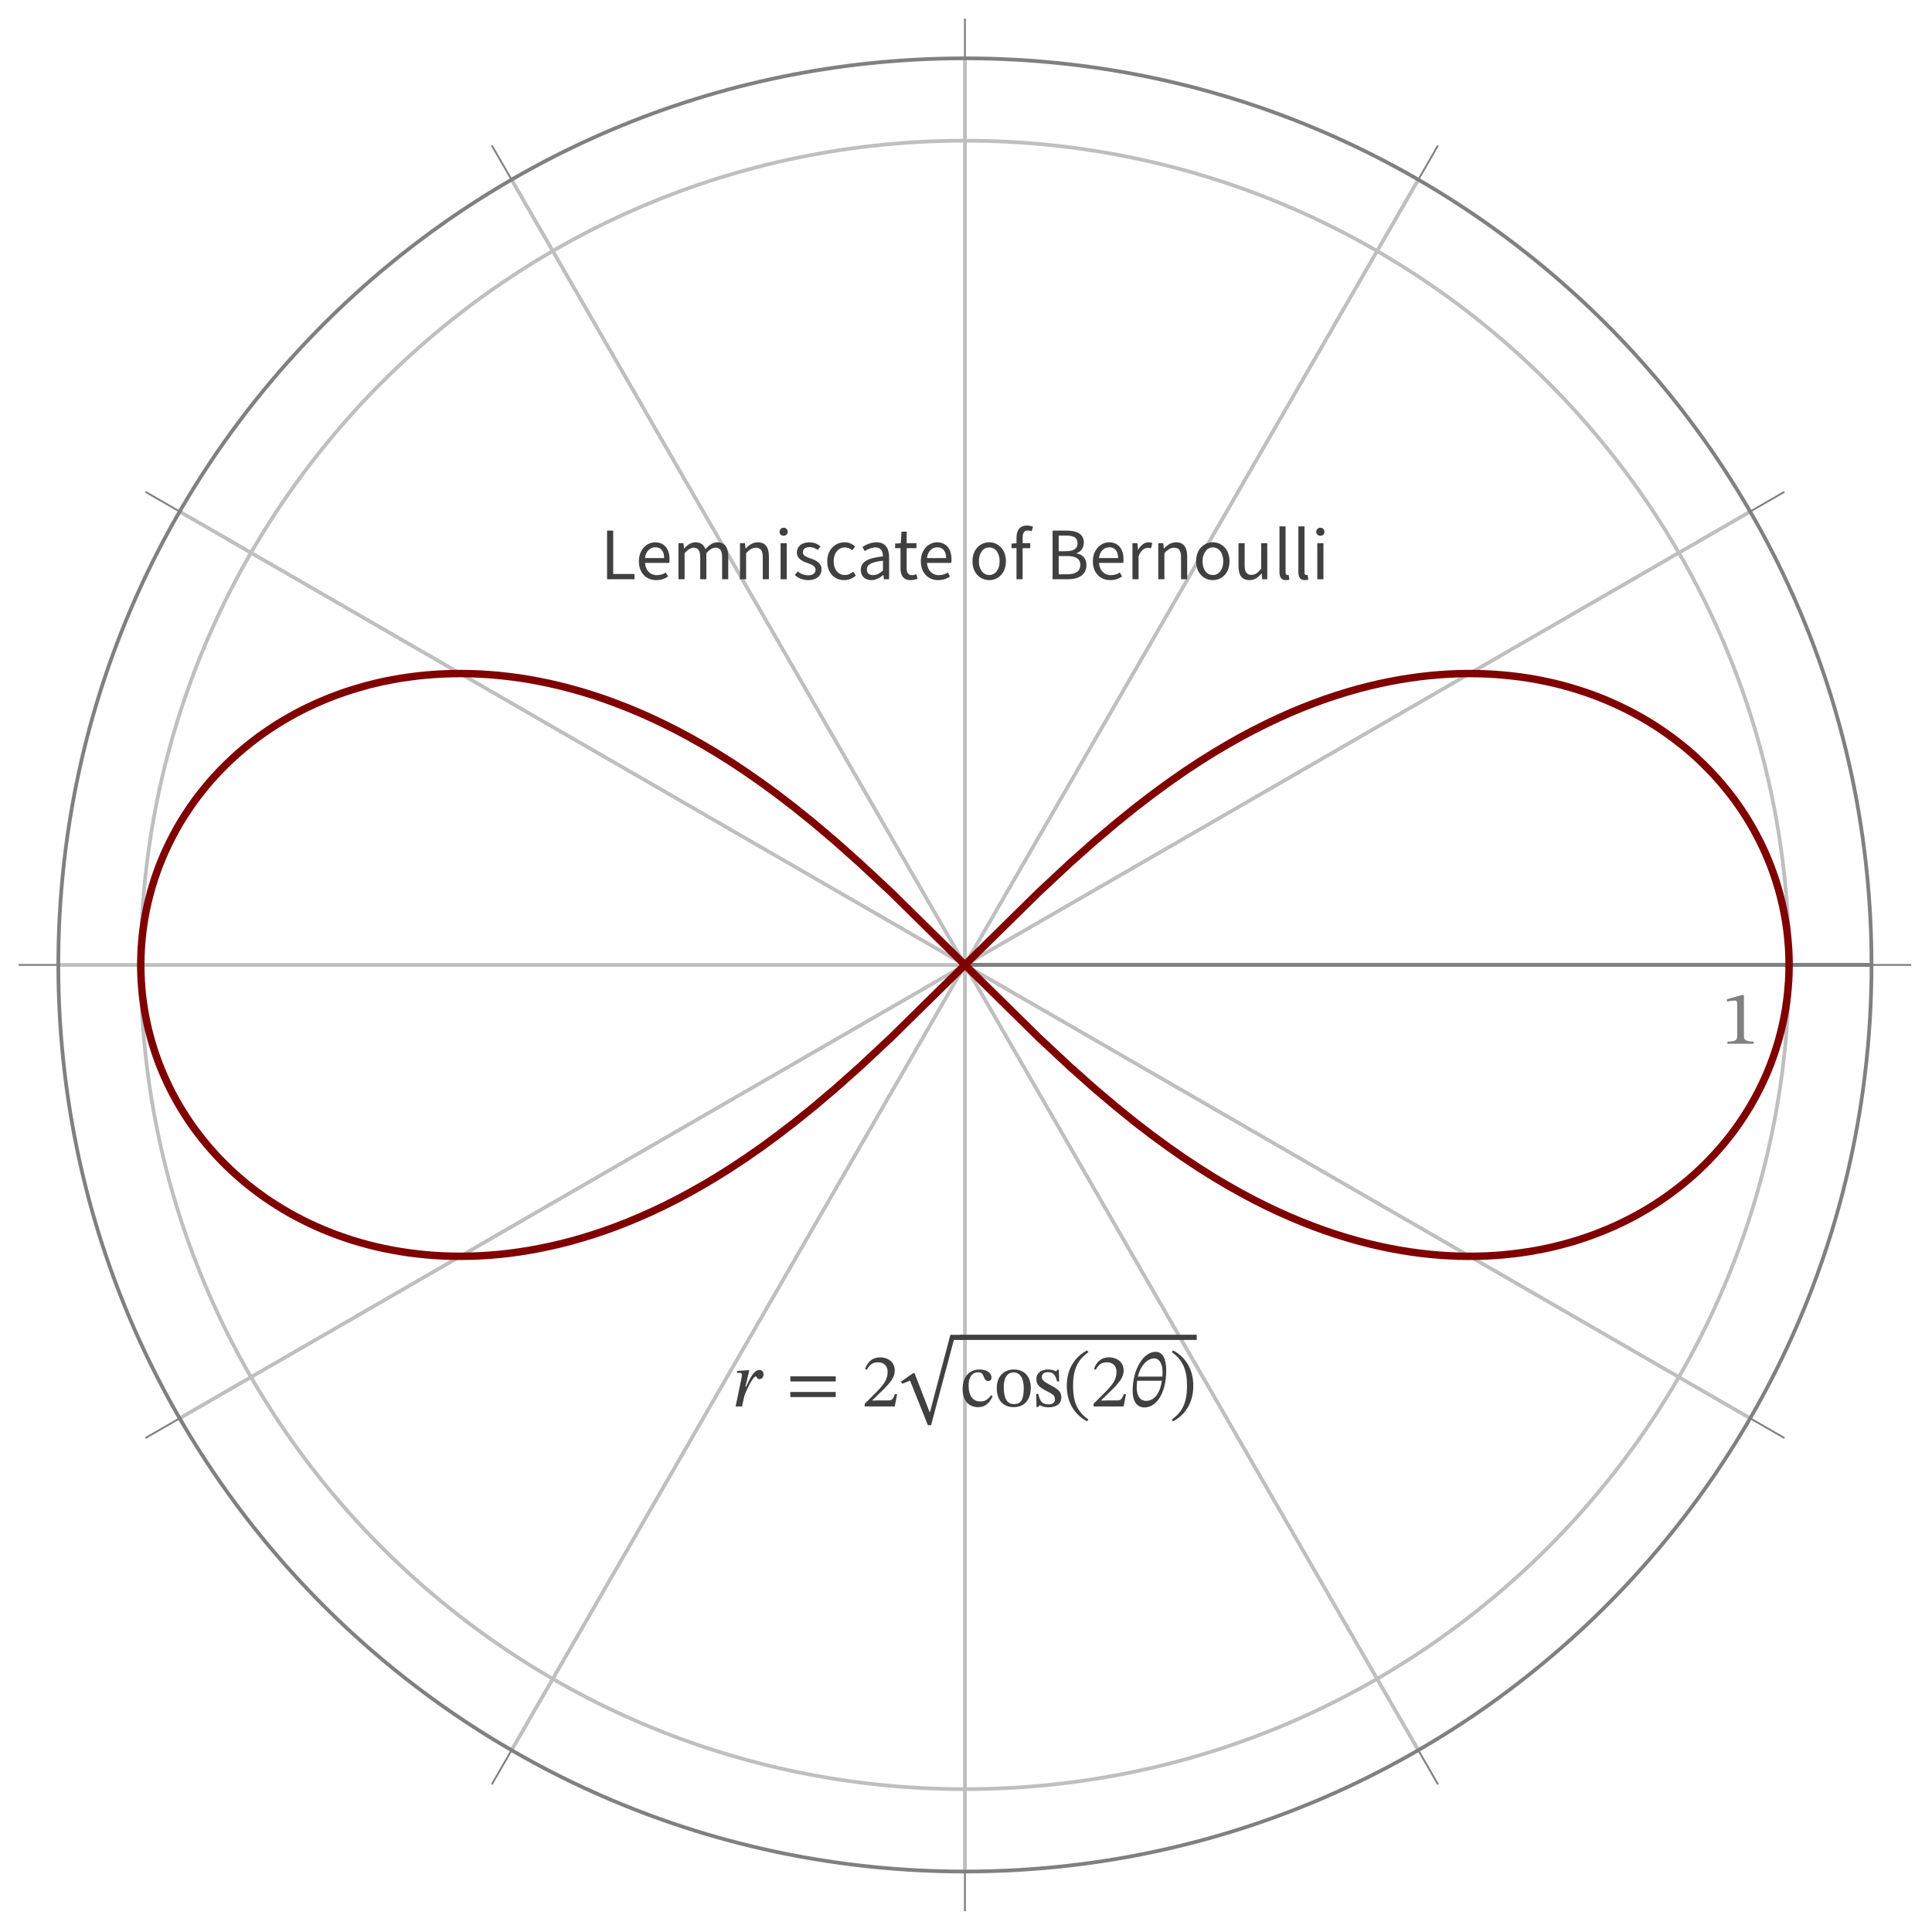
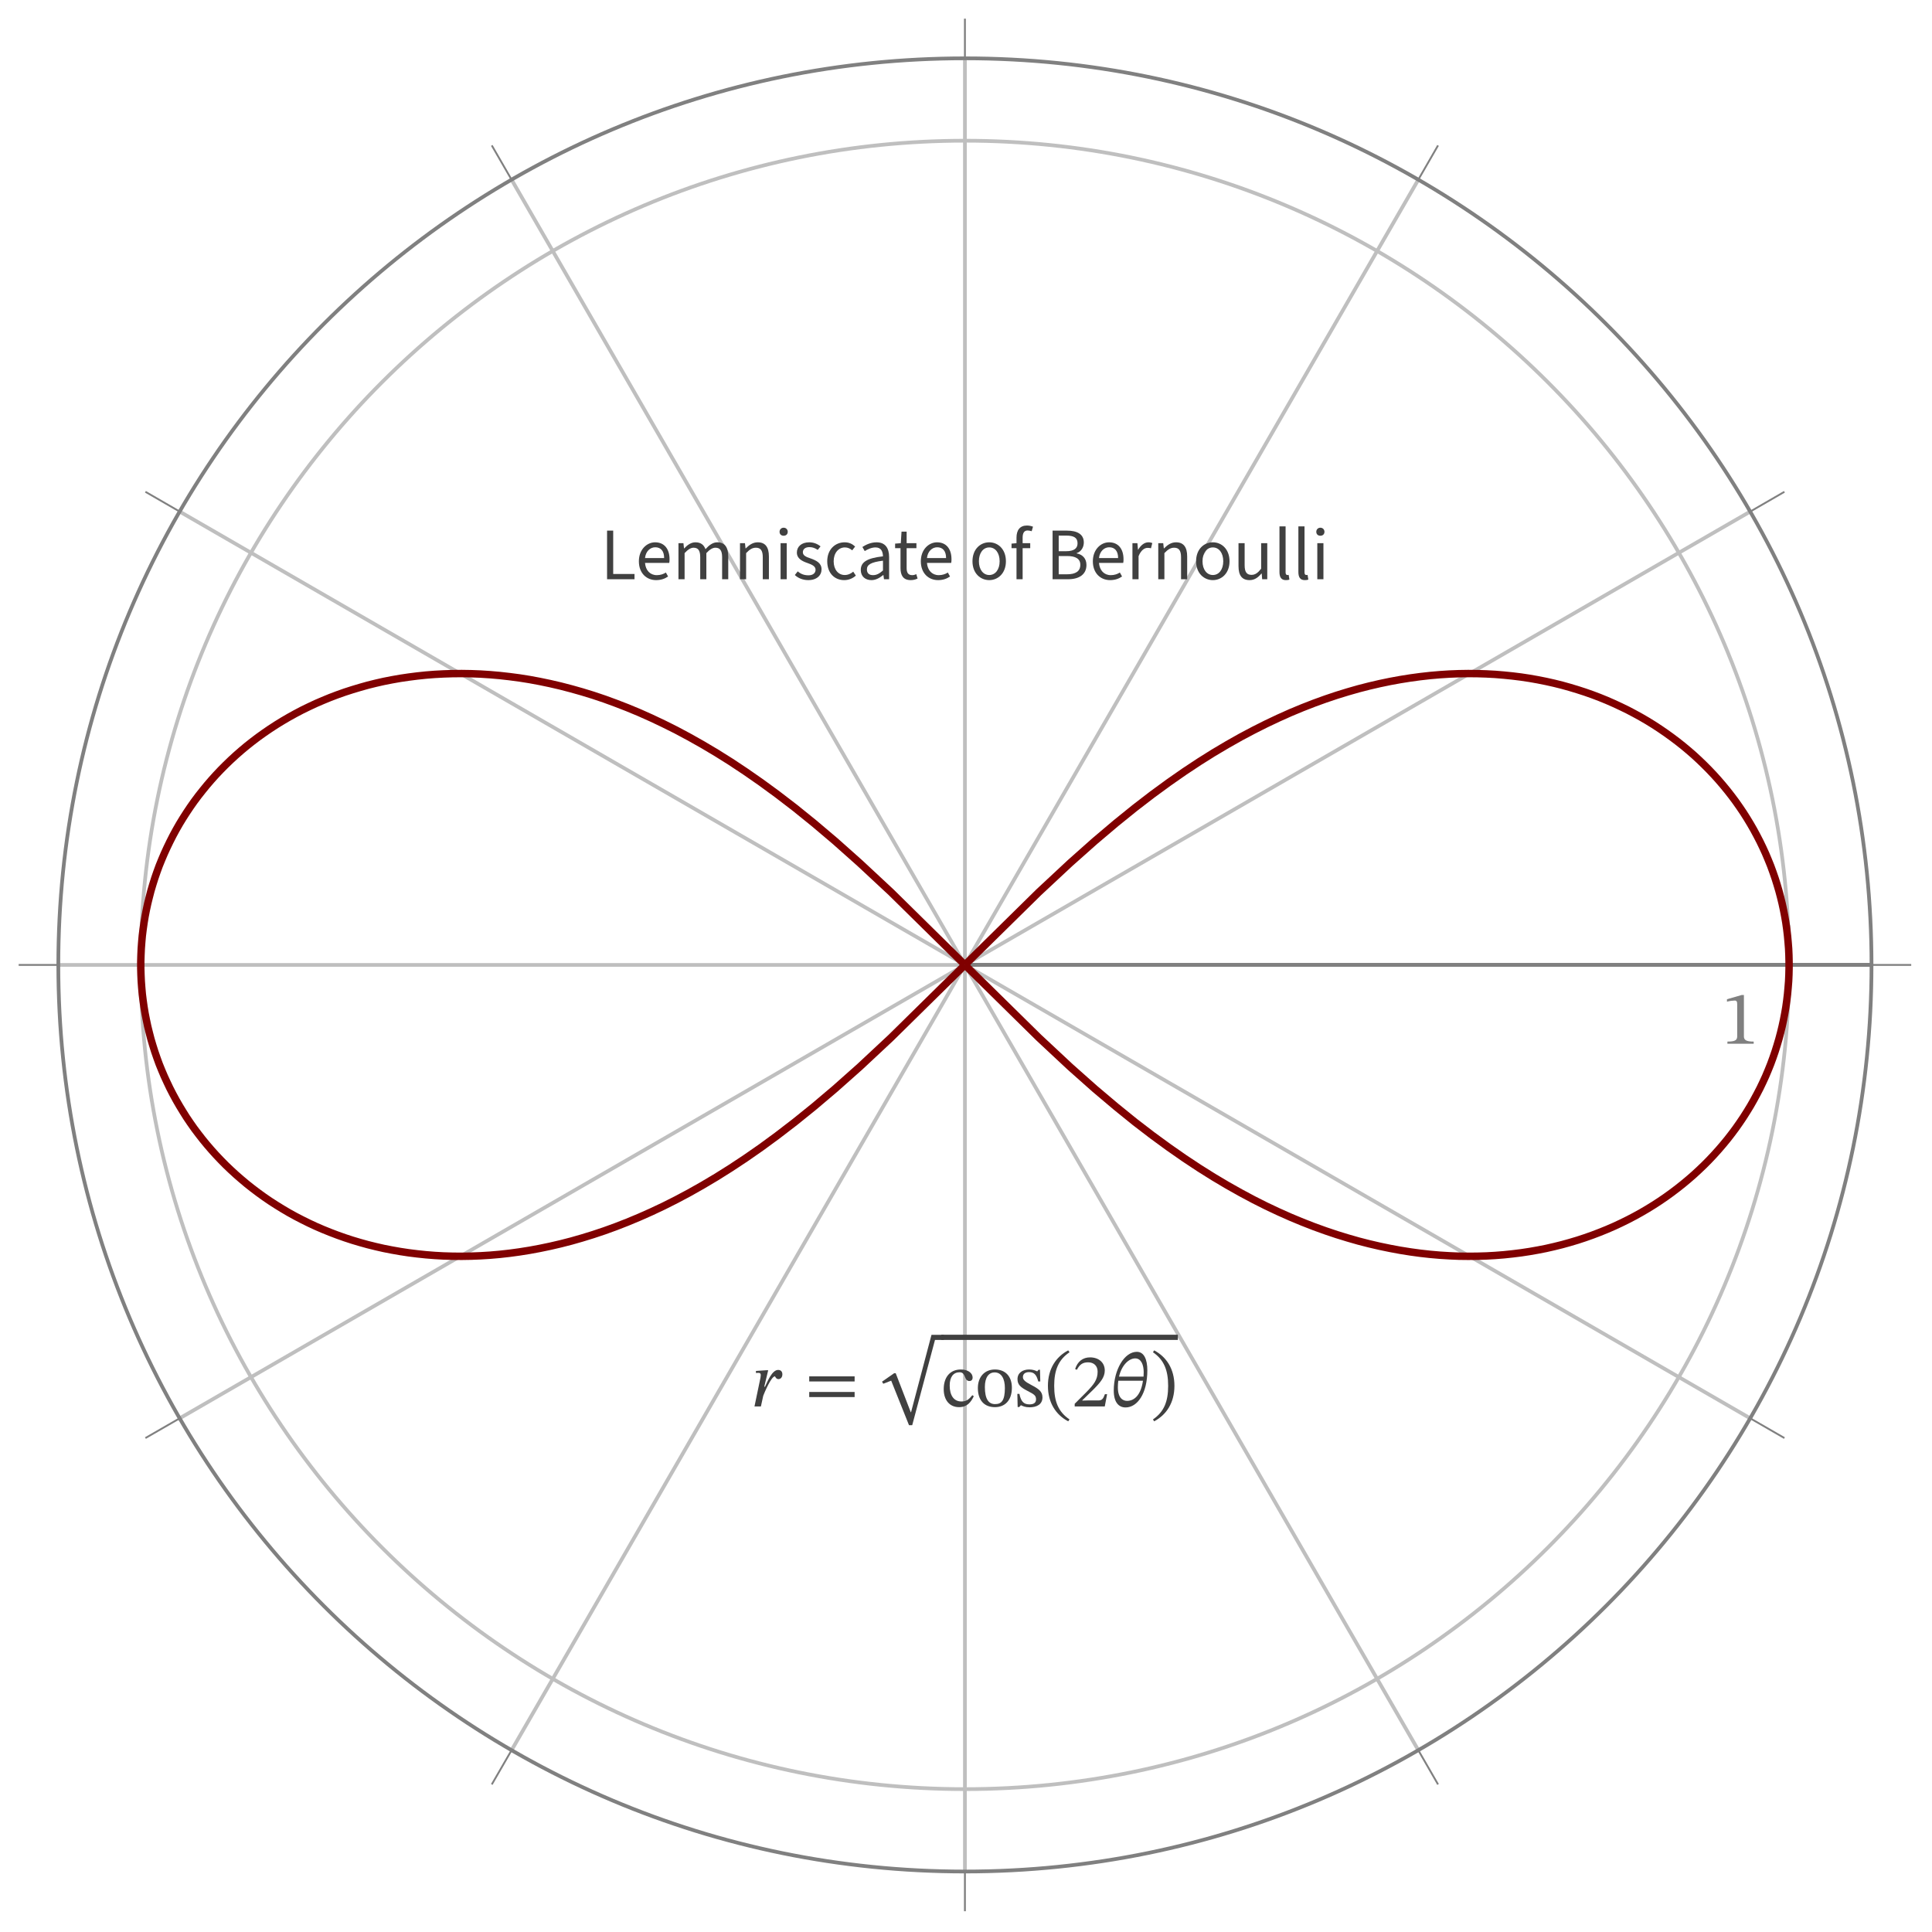
<svg xmlns="http://www.w3.org/2000/svg" xmlns:xlink="http://www.w3.org/1999/xlink" width="206.77" height="206.77" viewBox="0 0 206.77 206.77">
  <defs>
    <g>
      <g id="glyph-0-0">
        <path d="M 3.469 0 L 3.469 -0.234 C 2.719 -0.234 2.422 -0.375 2.422 -0.781 L 2.422 -5.219 L 2.188 -5.219 L 0.609 -4.766 L 0.609 -4.5 C 0.859 -4.578 1.266 -4.625 1.438 -4.625 C 1.641 -4.625 1.703 -4.516 1.703 -4.219 L 1.703 -0.781 C 1.703 -0.359 1.422 -0.234 0.656 -0.234 L 0.656 0 Z M 3.469 0 " />
      </g>
      <g id="glyph-0-1">
        <path d="M 1.312 -2.109 L 1.734 -3.875 L 1.547 -3.875 L 0.422 -3.797 L 0.422 -3.578 C 0.422 -3.578 0.578 -3.594 0.672 -3.594 C 0.891 -3.594 0.938 -3.5 0.938 -3.344 C 0.938 -3.203 0.891 -2.984 0.859 -2.844 L 0.266 0 L 0.953 0 L 1.203 -1.141 C 1.328 -1.469 2.062 -3.219 2.453 -3.219 C 2.484 -3.219 2.562 -2.922 2.828 -2.922 C 3.031 -2.922 3.25 -3.078 3.25 -3.438 C 3.25 -3.75 3.062 -3.906 2.797 -3.906 C 2.141 -3.906 1.656 -2.656 1.391 -2.109 Z M 1.312 -2.109 " />
      </g>
      <g id="glyph-0-2">
        <path d="M 5.359 -2.672 L 5.359 -3.219 L 0.5 -3.219 L 0.5 -2.672 Z M 5.359 -1 L 5.359 -1.547 L 0.5 -1.547 L 0.5 -1 Z M 5.359 -1 " />
      </g>
      <g id="glyph-0-3">
+         <path d="M 5.438 -7.516 L 3.25 0.766 L 3.219 0.766 L 1.609 -3.406 L 1.438 -3.406 L 0.141 -2.5 L 0.281 -2.281 L 1.125 -2.609 L 3.031 2.156 L 3.375 2.156 L 5.812 -6.969 L 6.766 -6.969 L 6.766 -7.516 Z M 5.438 -7.516 " />
+       </g>
+       <g id="glyph-0-4">
+         <path d="M 0.359 -2.203 C 0.359 -0.391 1.219 0.906 2.531 1.594 L 2.672 1.391 C 1.469 0.578 1.031 -0.531 1.031 -2.203 C 1.031 -3.859 1.469 -4.984 2.672 -5.797 L 2.531 -6 C 1.219 -5.312 0.359 -4.016 0.359 -2.203 Z M 0.359 -2.203 " />
+       </g>
+       <g id="glyph-0-5">
        <path d="M 3.781 -1.312 L 3.547 -1.312 C 3.359 -0.812 3.25 -0.641 2.828 -0.641 L 1.688 -0.641 L 1.125 -0.625 L 1.125 -0.656 L 2.188 -1.688 C 3.062 -2.547 3.531 -3.109 3.531 -3.844 C 3.531 -4.703 2.875 -5.25 1.953 -5.25 C 1.172 -5.25 0.609 -4.797 0.359 -4 L 0.547 -3.922 C 0.859 -4.531 1.219 -4.719 1.75 -4.719 C 2.375 -4.719 2.766 -4.328 2.766 -3.719 C 2.766 -2.859 2.359 -2.344 1.547 -1.516 L 0.312 -0.281 L 0.312 0 L 3.531 0 Z M 3.781 -1.312 " />
-       </g>
-       <g id="glyph-0-4">
-         <path d="M 5.438 -7.516 L 3.25 0.766 L 3.219 0.766 L 1.609 -3.406 L 1.438 -3.406 L 0.141 -2.5 L 0.281 -2.281 L 1.125 -2.609 L 3.031 2.156 L 3.375 2.156 L 5.812 -6.969 L 6.766 -6.969 L 6.766 -7.516 Z M 5.438 -7.516 " />
-       </g>
-       <g id="glyph-0-5">
-         <path d="M 0.359 -2.203 C 0.359 -0.391 1.219 0.906 2.531 1.594 L 2.672 1.391 C 1.469 0.578 1.031 -0.531 1.031 -2.203 C 1.031 -3.859 1.469 -4.984 2.672 -5.797 L 2.531 -6 C 1.219 -5.312 0.359 -4.016 0.359 -2.203 Z M 0.359 -2.203 " />
      </g>
      <g id="glyph-0-6">
        <path d="M 4.047 -3.859 C 4.047 -5.047 3.688 -5.844 2.922 -5.844 C 1.594 -5.844 0.453 -3.938 0.453 -1.703 C 0.453 -0.438 0.984 0.109 1.719 0.109 C 2.984 0.109 4.047 -1.391 4.047 -3.859 Z M 1.875 -0.594 C 1.438 -0.594 0.891 -0.891 0.891 -2.047 C 0.891 -2.25 0.906 -2.547 0.938 -2.75 L 3.578 -2.75 C 3.359 -1.219 2.656 -0.594 1.875 -0.594 Z M 2.75 -5.141 C 3.391 -5.141 3.656 -4.438 3.656 -3.672 C 3.656 -3.531 3.641 -3.344 3.641 -3.188 L 1.016 -3.188 C 1.297 -4.406 2.062 -5.141 2.75 -5.141 Z M 2.75 -5.141 " />
      </g>
      <g id="glyph-0-7">
        <path d="M 2.547 -2.203 C 2.547 -4.016 1.688 -5.312 0.375 -6 L 0.25 -5.797 C 1.438 -4.984 1.875 -3.859 1.875 -2.203 C 1.875 -0.531 1.438 0.578 0.25 1.391 L 0.375 1.594 C 1.688 0.906 2.547 -0.391 2.547 -2.203 Z M 2.547 -2.203 " />
      </g>
      <g id="glyph-1-0">
        <path d="M 0.719 0 L 3.656 0 L 3.656 -0.562 L 1.375 -0.562 L 1.375 -5.203 L 0.719 -5.203 Z M 0.719 0 " />
      </g>
      <g id="glyph-1-1">
        <path d="M 2.203 0.094 C 2.734 0.094 3.156 -0.062 3.484 -0.297 L 3.25 -0.719 C 2.984 -0.547 2.656 -0.438 2.281 -0.438 C 1.562 -0.438 1.078 -0.953 1.016 -1.75 L 3.609 -1.75 C 3.641 -1.875 3.641 -2 3.641 -2.141 C 3.641 -3.25 3.078 -3.953 2.094 -3.953 C 1.219 -3.953 0.359 -3.188 0.359 -1.922 C 0.359 -0.656 1.172 0.094 2.203 0.094 Z M 1.016 -2.266 C 1.094 -3 1.578 -3.422 2.109 -3.422 C 2.703 -3.422 3.062 -3.031 3.062 -2.266 Z M 1.016 -2.266 " />
      </g>
      <g id="glyph-1-2">
        <path d="M 0.656 0 L 1.312 0 L 1.312 -2.797 C 1.672 -3.188 1.984 -3.375 2.266 -3.375 C 2.766 -3.375 2.984 -3.078 2.984 -2.359 L 2.984 0 L 3.641 0 L 3.641 -2.797 C 4 -3.188 4.312 -3.375 4.609 -3.375 C 5.094 -3.375 5.328 -3.078 5.328 -2.359 L 5.328 0 L 5.984 0 L 5.984 -2.438 C 5.984 -3.422 5.609 -3.953 4.812 -3.953 C 4.344 -3.953 3.938 -3.656 3.547 -3.219 C 3.375 -3.672 3.062 -3.953 2.469 -3.953 C 2.016 -3.953 1.609 -3.672 1.266 -3.297 L 1.25 -3.297 L 1.188 -3.859 L 0.656 -3.859 Z M 0.656 0 " />
      </g>
      <g id="glyph-1-3">
        <path d="M 0.656 0 L 1.312 0 L 1.312 -2.797 C 1.688 -3.188 1.969 -3.375 2.359 -3.375 C 2.859 -3.375 3.094 -3.078 3.094 -2.359 L 3.094 0 L 3.75 0 L 3.75 -2.438 C 3.75 -3.422 3.375 -3.953 2.562 -3.953 C 2.031 -3.953 1.641 -3.672 1.266 -3.297 L 1.25 -3.297 L 1.188 -3.859 L 0.656 -3.859 Z M 0.656 0 " />
      </g>
      <g id="glyph-1-4">
        <path d="M 0.656 0 L 1.312 0 L 1.312 -3.859 L 0.656 -3.859 Z M 0.984 -4.656 C 1.234 -4.656 1.422 -4.812 1.422 -5.078 C 1.422 -5.328 1.234 -5.516 0.984 -5.516 C 0.734 -5.516 0.547 -5.328 0.547 -5.078 C 0.547 -4.812 0.734 -4.656 0.984 -4.656 Z M 0.984 -4.656 " />
      </g>
      <g id="glyph-1-5">
        <path d="M 1.656 0.094 C 2.578 0.094 3.078 -0.422 3.078 -1.062 C 3.078 -1.75 2.5 -2.016 1.891 -2.234 C 1.406 -2.391 1.078 -2.547 1.078 -2.891 C 1.078 -3.172 1.281 -3.438 1.781 -3.438 C 2.125 -3.438 2.391 -3.328 2.672 -3.141 L 2.969 -3.516 C 2.672 -3.766 2.25 -3.953 1.766 -3.953 C 0.922 -3.953 0.438 -3.484 0.438 -2.859 C 0.438 -2.219 0.984 -1.938 1.578 -1.734 C 2.016 -1.578 2.438 -1.406 2.438 -1.016 C 2.438 -0.688 2.188 -0.422 1.688 -0.422 C 1.203 -0.422 0.859 -0.562 0.531 -0.844 L 0.219 -0.453 C 0.578 -0.109 1.094 0.094 1.656 0.094 Z M 1.656 0.094 " />
      </g>
      <g id="glyph-1-6">
        <path d="M 2.172 0.094 C 2.641 0.094 3.078 -0.078 3.422 -0.391 L 3.141 -0.812 C 2.906 -0.609 2.594 -0.453 2.234 -0.453 C 1.531 -0.453 1.047 -1.047 1.047 -1.922 C 1.047 -2.812 1.562 -3.406 2.25 -3.406 C 2.562 -3.406 2.812 -3.281 3.031 -3.094 L 3.344 -3.5 C 3.078 -3.75 2.734 -3.953 2.219 -3.953 C 1.234 -3.953 0.359 -3.219 0.359 -1.922 C 0.359 -0.641 1.156 0.094 2.172 0.094 Z M 2.172 0.094 " />
      </g>
      <g id="glyph-1-7">
        <path d="M 1.547 0.094 C 2.031 0.094 2.438 -0.156 2.812 -0.453 L 2.828 -0.453 L 2.891 0 L 3.438 0 L 3.438 -2.375 C 3.438 -3.328 3.031 -3.953 2.094 -3.953 C 1.469 -3.953 0.938 -3.688 0.578 -3.453 L 0.828 -3.016 C 1.141 -3.203 1.547 -3.406 1.984 -3.406 C 2.609 -3.406 2.766 -2.938 2.781 -2.453 C 1.125 -2.266 0.406 -1.859 0.406 -1 C 0.406 -0.297 0.891 0.094 1.547 0.094 Z M 1.719 -0.438 C 1.344 -0.438 1.062 -0.609 1.062 -1.047 C 1.062 -1.547 1.469 -1.828 2.781 -1.984 L 2.781 -0.938 C 2.406 -0.609 2.094 -0.438 1.719 -0.438 Z M 1.719 -0.438 " />
      </g>
      <g id="glyph-1-8">
        <path d="M 1.859 0.094 C 2.125 0.094 2.391 0.031 2.594 -0.078 L 2.453 -0.547 C 2.297 -0.469 2.156 -0.438 2.016 -0.438 C 1.578 -0.438 1.422 -0.719 1.422 -1.188 L 1.422 -3.328 L 2.469 -3.328 L 2.469 -3.859 L 1.422 -3.859 L 1.422 -5.094 L 0.875 -5.094 L 0.797 -3.859 L 0.188 -3.812 L 0.188 -3.328 L 0.766 -3.328 L 0.766 -1.203 C 0.766 -0.422 1.047 0.094 1.859 0.094 Z M 1.859 0.094 " />
      </g>
      <g id="glyph-1-9">
        <path d="M 2.156 0.094 C 3.094 0.094 3.938 -0.641 3.938 -1.922 C 3.938 -3.219 3.094 -3.953 2.156 -3.953 C 1.203 -3.953 0.359 -3.219 0.359 -1.922 C 0.359 -0.641 1.203 0.094 2.156 0.094 Z M 2.156 -0.453 C 1.5 -0.453 1.047 -1.047 1.047 -1.922 C 1.047 -2.812 1.5 -3.406 2.156 -3.406 C 2.812 -3.406 3.266 -2.812 3.266 -1.922 C 3.266 -1.047 2.812 -0.453 2.156 -0.453 Z M 2.156 -0.453 " />
      </g>
      <g id="glyph-1-10">
        <path d="M 0.766 0 L 1.422 0 L 1.422 -3.328 L 2.234 -3.328 L 2.234 -3.859 L 1.422 -3.859 L 1.422 -4.453 C 1.422 -4.953 1.594 -5.219 1.953 -5.219 C 2.094 -5.219 2.234 -5.188 2.391 -5.141 L 2.531 -5.625 C 2.375 -5.688 2.125 -5.75 1.891 -5.75 C 1.125 -5.75 0.766 -5.25 0.766 -4.453 L 0.766 -3.859 L 0.234 -3.812 L 0.234 -3.328 L 0.766 -3.328 Z M 0.766 0 " />
      </g>
      <g id="glyph-1-11">
        <path d="M 0.719 0 L 2.375 0 C 3.547 0 4.344 -0.5 4.344 -1.531 C 4.344 -2.234 3.906 -2.656 3.297 -2.766 L 3.297 -2.797 C 3.781 -2.953 4.062 -3.422 4.062 -3.938 C 4.062 -4.844 3.312 -5.203 2.266 -5.203 L 0.719 -5.203 Z M 1.375 -3 L 1.375 -4.672 L 2.172 -4.672 C 2.984 -4.672 3.391 -4.453 3.391 -3.844 C 3.391 -3.312 3.031 -3 2.156 -3 Z M 1.375 -0.531 L 1.375 -2.484 L 2.281 -2.484 C 3.188 -2.484 3.688 -2.188 3.688 -1.547 C 3.688 -0.844 3.172 -0.531 2.281 -0.531 Z M 1.375 -0.531 " />
      </g>
      <g id="glyph-1-12">
        <path d="M 0.656 0 L 1.312 0 L 1.312 -2.469 C 1.578 -3.125 1.953 -3.359 2.281 -3.359 C 2.438 -3.359 2.531 -3.344 2.641 -3.312 L 2.781 -3.875 C 2.656 -3.922 2.547 -3.953 2.359 -3.953 C 1.938 -3.953 1.547 -3.641 1.266 -3.156 L 1.25 -3.156 L 1.188 -3.859 L 0.656 -3.859 Z M 0.656 0 " />
      </g>
      <g id="glyph-1-13">
        <path d="M 1.781 0.094 C 2.312 0.094 2.688 -0.188 3.047 -0.609 L 3.078 -0.609 L 3.125 0 L 3.672 0 L 3.672 -3.859 L 3.016 -3.859 L 3.016 -1.125 C 2.656 -0.672 2.375 -0.469 1.984 -0.469 C 1.469 -0.469 1.25 -0.781 1.25 -1.5 L 1.25 -3.859 L 0.594 -3.859 L 0.594 -1.406 C 0.594 -0.422 0.953 0.094 1.781 0.094 Z M 1.781 0.094 " />
      </g>
      <g id="glyph-1-14">
        <path d="M 1.344 0.094 C 1.516 0.094 1.625 0.078 1.719 0.031 L 1.641 -0.469 C 1.578 -0.453 1.547 -0.453 1.5 -0.453 C 1.391 -0.453 1.312 -0.531 1.312 -0.734 L 1.312 -5.656 L 0.656 -5.656 L 0.656 -0.781 C 0.656 -0.219 0.844 0.094 1.344 0.094 Z M 1.344 0.094 " />
      </g>
      <g id="glyph-2-0">
        <path d="M 3.328 -1.203 C 2.953 -0.734 2.688 -0.531 2.156 -0.531 C 1.312 -0.531 0.906 -1.234 0.906 -2.234 C 0.906 -3.172 1.312 -3.656 1.969 -3.656 C 2.672 -3.656 2.406 -2.719 3.016 -2.719 C 3.234 -2.719 3.359 -2.859 3.359 -3.094 C 3.359 -3.562 2.875 -3.953 2.109 -3.953 C 0.938 -3.953 0.266 -3.125 0.266 -1.844 C 0.266 -0.703 0.875 0.078 1.906 0.078 C 2.766 0.078 3.172 -0.438 3.484 -1.094 Z M 3.328 -1.203 " />
      </g>
      <g id="glyph-2-1">
        <path d="M 2.109 0.078 C 3.172 0.078 3.922 -0.641 3.922 -2 C 3.922 -3.219 3.219 -3.953 2.109 -3.953 C 1 -3.953 0.281 -3.156 0.281 -1.969 C 0.281 -0.656 0.969 0.078 2.109 0.078 Z M 2.141 -0.25 C 1.438 -0.234 1.031 -0.781 1.031 -2.078 C 1.031 -3.125 1.453 -3.641 2.078 -3.641 C 2.797 -3.641 3.172 -2.969 3.172 -1.969 C 3.172 -0.641 2.812 -0.25 2.141 -0.25 Z M 2.141 -0.25 " />
      </g>
      <g id="glyph-2-2">
        <path d="M 0.344 0.062 L 0.516 0.062 L 0.688 -0.125 L 0.703 -0.125 C 0.906 -0.031 1.156 0.094 1.625 0.094 C 2.359 0.094 3 -0.203 3 -0.969 C 3 -1.578 2.609 -1.875 1.859 -2.266 C 1.172 -2.625 0.906 -2.828 0.906 -3.141 C 0.906 -3.5 1.188 -3.672 1.562 -3.672 C 2.062 -3.672 2.359 -3.438 2.547 -2.672 L 2.766 -2.672 L 2.734 -3.922 L 2.578 -3.922 L 2.438 -3.75 C 2.234 -3.844 1.984 -3.953 1.578 -3.953 C 0.875 -3.953 0.328 -3.594 0.328 -2.922 C 0.328 -2.328 0.656 -2.047 1.406 -1.656 C 2.156 -1.281 2.312 -1.141 2.312 -0.75 C 2.312 -0.359 2.016 -0.219 1.609 -0.219 C 1.016 -0.219 0.703 -0.5 0.531 -1.344 L 0.312 -1.344 Z M 0.344 0.062 " />
      </g>
    </g>
    <clipPath id="clip-0">
      <path clip-rule="nonzero" d="M 0 0 L 206.539 0 L 206.539 206.539 L 0 206.539 Z M 0 0 " />
    </clipPath>
    <clipPath id="clip-1">
      <path clip-rule="nonzero" d="M 92 60 L 201 60 L 201 146 L 92 146 Z M 92 60 " />
    </clipPath>
    <clipPath id="clip-2">
      <path clip-rule="nonzero" d="M 200.297 103.27 C 200.297 49.684 156.859 6.242 103.27 6.242 C 49.684 6.242 6.242 49.684 6.242 103.27 C 6.242 156.859 49.684 200.297 103.27 200.297 C 156.859 200.297 200.297 156.859 200.297 103.27 " />
    </clipPath>
    <clipPath id="clip-3">
      <path clip-rule="nonzero" d="M 6 60 L 115 60 L 115 146 L 6 146 Z M 6 60 " />
    </clipPath>
    <clipPath id="clip-4">
      <path clip-rule="nonzero" d="M 200.297 103.27 C 200.297 49.684 156.859 6.242 103.27 6.242 C 49.684 6.242 6.242 49.684 6.242 103.27 C 6.242 156.859 49.684 200.297 103.27 200.297 C 156.859 200.297 200.297 156.859 200.297 103.27 " />
    </clipPath>
    <clipPath id="clip-5">
      <path clip-rule="nonzero" d="M 64 56 L 68 56 L 68 62 L 64 62 Z M 64 56 " />
    </clipPath>
    <clipPath id="clip-6">
      <path clip-rule="nonzero" d="M 200.297 103.27 C 200.297 49.684 156.859 6.242 103.27 6.242 C 49.684 6.242 6.242 49.684 6.242 103.27 C 6.242 156.859 49.684 200.297 103.27 200.297 C 156.859 200.297 200.297 156.859 200.297 103.27 " />
    </clipPath>
    <clipPath id="clip-7">
      <path clip-rule="nonzero" d="M 68 56 L 92 56 L 92 63 L 68 63 Z M 68 56 " />
    </clipPath>
    <clipPath id="clip-8">
      <path clip-rule="nonzero" d="M 200.297 103.27 C 200.297 49.684 156.859 6.242 103.27 6.242 C 49.684 6.242 6.242 49.684 6.242 103.27 C 6.242 156.859 49.684 200.297 103.27 200.297 C 156.859 200.297 200.297 156.859 200.297 103.27 " />
    </clipPath>
    <clipPath id="clip-9">
      <path clip-rule="nonzero" d="M 92 58 L 96 58 L 96 63 L 92 63 Z M 92 58 " />
    </clipPath>
    <clipPath id="clip-10">
      <path clip-rule="nonzero" d="M 200.297 103.27 C 200.297 49.684 156.859 6.242 103.27 6.242 C 49.684 6.242 6.242 49.684 6.242 103.27 C 6.242 156.859 49.684 200.297 103.27 200.297 C 156.859 200.297 200.297 156.859 200.297 103.27 " />
    </clipPath>
    <clipPath id="clip-11">
      <path clip-rule="nonzero" d="M 95 56 L 99 56 L 99 63 L 95 63 Z M 95 56 " />
    </clipPath>
    <clipPath id="clip-12">
      <path clip-rule="nonzero" d="M 200.297 103.27 C 200.297 49.684 156.859 6.242 103.27 6.242 C 49.684 6.242 6.242 49.684 6.242 103.27 C 6.242 156.859 49.684 200.297 103.27 200.297 C 156.859 200.297 200.297 156.859 200.297 103.27 " />
    </clipPath>
    <clipPath id="clip-13">
      <path clip-rule="nonzero" d="M 98 58 L 102 58 L 102 63 L 98 63 Z M 98 58 " />
    </clipPath>
    <clipPath id="clip-14">
      <path clip-rule="nonzero" d="M 200.297 103.27 C 200.297 49.684 156.859 6.242 103.27 6.242 C 49.684 6.242 6.242 49.684 6.242 103.27 C 6.242 156.859 49.684 200.297 103.27 200.297 C 156.859 200.297 200.297 156.859 200.297 103.27 " />
    </clipPath>
    <clipPath id="clip-15">
      <path clip-rule="nonzero" d="M 104 56 L 111 56 L 111 63 L 104 63 Z M 104 56 " />
    </clipPath>
    <clipPath id="clip-16">
      <path clip-rule="nonzero" d="M 200.297 103.27 C 200.297 49.684 156.859 6.242 103.27 6.242 C 49.684 6.242 6.242 49.684 6.242 103.27 C 6.242 156.859 49.684 200.297 103.27 200.297 C 156.859 200.297 200.297 156.859 200.297 103.27 " />
    </clipPath>
    <clipPath id="clip-17">
      <path clip-rule="nonzero" d="M 112 56 L 142 56 L 142 63 L 112 63 Z M 112 56 " />
    </clipPath>
    <clipPath id="clip-18">
      <path clip-rule="nonzero" d="M 200.297 103.27 C 200.297 49.684 156.859 6.242 103.27 6.242 C 49.684 6.242 6.242 49.684 6.242 103.27 C 6.242 156.859 49.684 200.297 103.27 200.297 C 156.859 200.297 200.297 156.859 200.297 103.27 " />
    </clipPath>
    <clipPath id="clip-19">
-       <path clip-rule="nonzero" d="M 78 146 L 82 146 L 82 151 L 78 151 Z M 78 146 " />
+       <path clip-rule="nonzero" d="M 80 146 L 84 146 L 84 151 L 80 151 Z M 80 146 " />
    </clipPath>
    <clipPath id="clip-20">
      <path clip-rule="nonzero" d="M 200.297 103.27 C 200.297 49.684 156.859 6.242 103.27 6.242 C 49.684 6.242 6.242 49.684 6.242 103.27 C 6.242 156.859 49.684 200.297 103.27 200.297 C 156.859 200.297 200.297 156.859 200.297 103.27 " />
    </clipPath>
    <clipPath id="clip-21">
-       <path clip-rule="nonzero" d="M 84 147 L 90 147 L 90 150 L 84 150 Z M 84 147 " />
+       <path clip-rule="nonzero" d="M 86 147 L 92 147 L 92 150 L 86 150 Z M 86 147 " />
    </clipPath>
    <clipPath id="clip-22">
      <path clip-rule="nonzero" d="M 200.297 103.27 C 200.297 49.684 156.859 6.242 103.27 6.242 C 49.684 6.242 6.242 49.684 6.242 103.27 C 6.242 156.859 49.684 200.297 103.27 200.297 C 156.859 200.297 200.297 156.859 200.297 103.27 " />
    </clipPath>
    <clipPath id="clip-23">
-       <path clip-rule="nonzero" d="M 92 145 L 97 145 L 97 151 L 92 151 Z M 92 145 " />
+       <path clip-rule="nonzero" d="M 94 142 L 102 142 L 102 153 L 94 153 Z M 94 142 " />
    </clipPath>
    <clipPath id="clip-24">
      <path clip-rule="nonzero" d="M 200.297 103.27 C 200.297 49.684 156.859 6.242 103.27 6.242 C 49.684 6.242 6.242 49.684 6.242 103.27 C 6.242 156.859 49.684 200.297 103.27 200.297 C 156.859 200.297 200.297 156.859 200.297 103.27 " />
    </clipPath>
    <clipPath id="clip-25">
-       <path clip-rule="nonzero" d="M 96 142 L 104 142 L 104 153 L 96 153 Z M 96 142 " />
+       <path clip-rule="nonzero" d="M 100 142 L 127 142 L 127 144 L 100 144 Z M 100 142 " />
    </clipPath>
    <clipPath id="clip-26">
      <path clip-rule="nonzero" d="M 200.297 103.27 C 200.297 49.684 156.859 6.242 103.27 6.242 C 49.684 6.242 6.242 49.684 6.242 103.27 C 6.242 156.859 49.684 200.297 103.27 200.297 C 156.859 200.297 200.297 156.859 200.297 103.27 " />
    </clipPath>
    <clipPath id="clip-27">
-       <path clip-rule="nonzero" d="M 102 142 L 129 142 L 129 144 L 102 144 Z M 102 142 " />
+       <path clip-rule="nonzero" d="M 101 146 L 112 146 L 112 151 L 101 151 Z M 101 146 " />
    </clipPath>
    <clipPath id="clip-28">
      <path clip-rule="nonzero" d="M 200.297 103.27 C 200.297 49.684 156.859 6.242 103.27 6.242 C 49.684 6.242 6.242 49.684 6.242 103.27 C 6.242 156.859 49.684 200.297 103.27 200.297 C 156.859 200.297 200.297 156.859 200.297 103.27 " />
    </clipPath>
    <clipPath id="clip-29">
-       <path clip-rule="nonzero" d="M 103 146 L 114 146 L 114 151 L 103 151 Z M 103 146 " />
+       <path clip-rule="nonzero" d="M 112 144 L 123 144 L 123 153 L 112 153 Z M 112 144 " />
    </clipPath>
    <clipPath id="clip-30">
      <path clip-rule="nonzero" d="M 200.297 103.27 C 200.297 49.684 156.859 6.242 103.27 6.242 C 49.684 6.242 6.242 49.684 6.242 103.27 C 6.242 156.859 49.684 200.297 103.27 200.297 C 156.859 200.297 200.297 156.859 200.297 103.27 " />
    </clipPath>
    <clipPath id="clip-31">
-       <path clip-rule="nonzero" d="M 114 144 L 125 144 L 125 153 L 114 153 Z M 114 144 " />
+       <path clip-rule="nonzero" d="M 123 144 L 126 144 L 126 153 L 123 153 Z M 123 144 " />
    </clipPath>
    <clipPath id="clip-32">
-       <path clip-rule="nonzero" d="M 200.297 103.27 C 200.297 49.684 156.859 6.242 103.27 6.242 C 49.684 6.242 6.242 49.684 6.242 103.27 C 6.242 156.859 49.684 200.297 103.27 200.297 C 156.859 200.297 200.297 156.859 200.297 103.27 " />
-     </clipPath>
-     <clipPath id="clip-33">
-       <path clip-rule="nonzero" d="M 125 144 L 128 144 L 128 153 L 125 153 Z M 125 144 " />
-     </clipPath>
-     <clipPath id="clip-34">
      <path clip-rule="nonzero" d="M 200.297 103.27 C 200.297 49.684 156.859 6.242 103.27 6.242 C 49.684 6.242 6.242 49.684 6.242 103.27 C 6.242 156.859 49.684 200.297 103.27 200.297 C 156.859 200.297 200.297 156.859 200.297 103.27 " />
    </clipPath>
  </defs>
  <path fill="none" stroke-width="0.399" stroke-linecap="butt" stroke-linejoin="miter" stroke="rgb(75%, 75%, 75%)" stroke-opacity="1" stroke-miterlimit="10" d="M -0.001 0.001 L 97.135 0.001 M -0.001 0.001 L 84.124 48.566 M -0.001 0.001 L 48.569 84.121 M -0.001 0.001 L -0.001 97.136 M -0.001 0.001 L -48.566 84.121 M -0.001 0.001 L -84.121 48.566 M -0.001 0.001 L -97.136 0.001 M -0.001 0.001 L -84.121 -48.569 M -0.001 0.001 L -48.566 -84.124 M -0.001 0.001 L -0.001 -97.135 M -0.001 0.001 L 48.569 -84.124 M -0.001 0.001 L 84.124 -48.569 " transform="matrix(0.998889, 0, 0, -0.998889, 103.2701, 103.2701)" />
  <path fill="none" stroke-width="0.399" stroke-linecap="butt" stroke-linejoin="miter" stroke="rgb(75%, 75%, 75%)" stroke-opacity="1" stroke-miterlimit="10" d="M 88.308 0.001 C 88.308 48.774 48.772 88.31 -0.001 88.31 C -48.774 88.31 -88.31 48.774 -88.31 0.001 C -88.31 -48.772 -48.774 -88.308 -0.001 -88.308 C 48.772 -88.308 88.308 -48.772 88.308 0.001 " transform="matrix(0.998889, 0, 0, -0.998889, 103.2701, 103.2701)" />
  <g clip-path="url(#clip-0)">
    <path fill="none" stroke-width="0.199" stroke-linecap="butt" stroke-linejoin="miter" stroke="rgb(50%, 50%, 50%)" stroke-opacity="1" stroke-miterlimit="10" d="M 97.135 0.001 L 101.389 0.001 M 84.124 48.566 L 87.804 50.694 M 48.569 84.121 L 50.692 87.805 M -0.001 97.136 L -0.001 101.387 M -48.566 84.121 L -50.694 87.805 M -84.121 48.566 L -87.805 50.694 M -97.136 0.001 L -101.387 0.001 M -84.121 -48.569 L -87.805 -50.692 M -48.566 -84.124 L -50.694 -87.804 M -0.001 -97.135 L -0.001 -101.389 M 48.569 -84.124 L 50.692 -87.804 M 84.124 -48.569 L 87.804 -50.692 " transform="matrix(0.998889, 0, 0, -0.998889, 103.2701, 103.2701)" />
  </g>
  <path fill="none" stroke-width="0.199" stroke-linecap="butt" stroke-linejoin="miter" stroke="rgb(50%, 50%, 50%)" stroke-opacity="1" stroke-miterlimit="10" d="M 88.308 0.001 L 88.308 4.251 " transform="matrix(0.998889, 0, 0, -0.998889, 103.2701, 103.2701)" />
  <path fill="none" stroke-width="0.399" stroke-linecap="butt" stroke-linejoin="miter" stroke="rgb(50%, 50%, 50%)" stroke-opacity="1" stroke-miterlimit="10" d="M -0.001 0.001 L -0.001 0.001 " transform="matrix(0.998889, 0, 0, -0.998889, 103.2701, 103.2701)" />
  <path fill="none" stroke-width="0.399" stroke-linecap="butt" stroke-linejoin="miter" stroke="rgb(50%, 50%, 50%)" stroke-opacity="1" stroke-miterlimit="10" d="M 97.135 0.001 C 97.135 53.646 53.649 97.136 -0.001 97.136 C -53.646 97.136 -97.136 53.646 -97.136 0.001 C -97.136 -53.649 -53.646 -97.135 -0.001 -97.135 C 53.649 -97.135 97.135 -53.649 97.135 0.001 " transform="matrix(0.998889, 0, 0, -0.998889, 103.2701, 103.2701)" />
  <path fill="none" stroke-width="0.399" stroke-linecap="butt" stroke-linejoin="miter" stroke="rgb(50%, 50%, 50%)" stroke-opacity="1" stroke-miterlimit="10" d="M -0.001 0.001 L 97.135 0.001 " transform="matrix(0.998889, 0, 0, -0.998889, 103.2701, 103.2701)" />
  <path fill="none" stroke-width="0.399" stroke-linecap="butt" stroke-linejoin="miter" stroke="rgb(50%, 50%, 50%)" stroke-opacity="1" stroke-miterlimit="10" d="M -0.001 0.001 L 97.135 0.001 " transform="matrix(0.998889, 0, 0, -0.998889, 103.2701, 103.2701)" />
  <g fill="rgb(50%, 50%, 50%)" fill-opacity="1">
    <use xlink:href="#glyph-0-0" x="184.218" y="111.707" />
  </g>
  <g clip-path="url(#clip-1)">
    <g clip-path="url(#clip-2)">
      <path fill="none" stroke-width="0.797" stroke-linecap="butt" stroke-linejoin="miter" stroke="rgb(50%, 0%, 0%)" stroke-opacity="1" stroke-miterlimit="10" d="M -0.001 0.001 L 7.907 -7.781 L 11.266 -10.918 L 13.902 -13.26 L 16.174 -15.18 L 18.207 -16.827 L 20.088 -18.27 L 21.848 -19.556 L 23.51 -20.714 L 25.105 -21.77 L 26.631 -22.728 L 28.105 -23.604 L 29.536 -24.409 L 30.924 -25.152 L 32.277 -25.833 L 33.603 -26.458 L 34.894 -27.033 L 36.165 -27.561 L 37.408 -28.046 L 38.632 -28.488 L 39.833 -28.891 L 41.014 -29.255 L 42.175 -29.587 L 43.317 -29.88 L 44.443 -30.142 L 45.558 -30.373 L 46.653 -30.576 L 47.732 -30.748 L 48.796 -30.893 L 49.848 -31.01 L 50.884 -31.1 L 51.909 -31.163 L 52.914 -31.206 L 53.911 -31.218 L 54.892 -31.21 L 55.858 -31.182 L 56.813 -31.128 L 57.755 -31.053 L 58.682 -30.956 L 59.597 -30.842 L 60.5 -30.705 L 61.388 -30.549 L 62.264 -30.377 L 63.124 -30.181 L 63.977 -29.97 L 64.81 -29.739 L 65.635 -29.493 L 66.444 -29.227 L 67.238 -28.946 L 68.02 -28.648 L 68.791 -28.336 L 69.549 -28.007 L 70.288 -27.663 L 71.02 -27.303 L 71.731 -26.932 L 72.431 -26.545 L 73.12 -26.142 L 73.792 -25.727 L 74.449 -25.301 L 75.095 -24.859 L 75.724 -24.405 L 76.338 -23.94 L 76.94 -23.463 L 77.527 -22.974 L 78.102 -22.474 L 78.653 -21.965 L 79.197 -21.445 L 79.725 -20.913 L 80.237 -20.37 L 80.734 -19.818 L 81.215 -19.259 L 81.684 -18.692 L 82.134 -18.113 L 82.572 -17.527 L 82.99 -16.932 L 83.397 -16.33 L 83.784 -15.72 L 84.159 -15.106 L 84.515 -14.48 L 84.855 -13.851 L 85.184 -13.217 L 85.493 -12.572 L 85.79 -11.927 L 86.064 -11.274 L 86.33 -10.613 L 86.572 -9.952 L 86.803 -9.283 L 87.014 -8.611 L 87.213 -7.938 L 87.393 -7.261 L 87.558 -6.577 L 87.706 -5.893 L 87.839 -5.204 L 87.957 -4.516 L 88.054 -3.824 L 88.136 -3.132 L 88.199 -2.436 L 88.254 -1.74 L 88.285 -1.044 L 88.301 -0.347 L 88.301 0.349 L 88.285 1.045 L 88.254 1.741 L 88.199 2.437 L 88.136 3.129 L 88.054 3.825 L 87.957 4.517 L 87.839 5.206 L 87.706 5.894 L 87.558 6.578 L 87.393 7.259 L 87.213 7.939 L 87.014 8.612 L 86.803 9.284 L 86.572 9.949 L 86.33 10.614 L 86.064 11.271 L 85.79 11.924 L 85.493 12.573 L 85.184 13.214 L 84.855 13.852 L 84.515 14.482 L 84.159 15.103 L 83.784 15.721 L 83.397 16.331 L 82.99 16.933 L 82.572 17.528 L 82.134 18.114 L 81.684 18.689 L 81.215 19.26 L 80.734 19.819 L 80.237 20.371 L 79.725 20.911 L 79.197 21.442 L 78.653 21.966 L 78.102 22.475 L 77.527 22.975 L 76.94 23.464 L 76.338 23.941 L 75.724 24.403 L 75.095 24.856 L 74.449 25.298 L 73.792 25.728 L 73.12 26.143 L 72.435 26.542 L 71.731 26.929 L 71.02 27.304 L 70.288 27.66 L 69.549 28.004 L 68.791 28.337 L 68.024 28.65 L 67.242 28.947 L 66.444 29.228 L 65.635 29.49 L 64.814 29.737 L 63.977 29.971 L 63.124 30.183 L 62.268 30.374 L 61.388 30.55 L 60.5 30.707 L 59.597 30.843 L 58.682 30.957 L 57.755 31.051 L 56.813 31.129 L 55.858 31.18 L 54.892 31.211 L 53.911 31.219 L 52.914 31.203 L 51.909 31.164 L 50.884 31.098 L 49.848 31.008 L 48.796 30.89 L 47.732 30.746 L 46.653 30.574 L 45.558 30.374 L 44.447 30.143 L 43.317 29.881 L 42.175 29.588 L 41.014 29.256 L 39.833 28.892 L 38.632 28.489 L 37.412 28.047 L 36.165 27.562 L 34.898 27.035 L 33.603 26.456 L 32.281 25.83 L 30.928 25.15 L 29.536 24.411 L 28.109 23.605 L 26.631 22.729 L 25.105 21.771 L 23.514 20.719 L 21.848 19.557 L 20.088 18.271 L 18.211 16.828 L 16.174 15.182 L 13.902 13.258 L 11.266 10.915 L 7.911 7.787 L -0.001 0.001 " transform="matrix(0.998889, 0, 0, -0.998889, 103.2701, 103.2701)" />
    </g>
  </g>
  <g clip-path="url(#clip-3)">
    <g clip-path="url(#clip-4)">
      <path fill="none" stroke-width="0.797" stroke-linecap="butt" stroke-linejoin="miter" stroke="rgb(50%, 0%, 0%)" stroke-opacity="1" stroke-miterlimit="10" d="M -0.001 0.001 L -7.904 7.783 L -11.267 10.915 L -13.899 13.258 L -16.171 15.182 L -18.208 16.828 L -20.089 18.271 L -21.845 19.557 L -23.511 20.715 L -25.103 21.771 L -26.632 22.729 L -28.106 23.605 L -29.537 24.411 L -30.926 25.154 L -32.279 25.83 L -33.6 26.456 L -34.895 27.035 L -36.166 27.562 L -37.409 28.043 L -38.629 28.489 L -39.83 28.892 L -41.015 29.256 L -42.176 29.584 L -43.318 29.881 L -44.445 30.143 L -45.555 30.374 L -46.65 30.578 L -47.733 30.75 L -48.797 30.89 L -49.849 31.008 L -50.881 31.098 L -51.906 31.164 L -52.915 31.203 L -53.912 31.219 L -54.89 31.211 L -55.86 31.18 L -56.814 31.129 L -57.752 31.055 L -58.683 30.957 L -59.598 30.84 L -60.501 30.707 L -61.389 30.55 L -62.265 30.378 L -63.125 30.183 L -63.978 29.971 L -64.811 29.737 L -65.632 29.49 L -66.446 29.228 L -67.239 28.947 L -68.021 28.65 L -68.792 28.333 L -69.547 28.008 L -70.29 27.66 L -71.021 27.304 L -71.733 26.929 L -72.433 26.542 L -73.117 26.143 L -73.79 25.728 L -74.451 25.298 L -75.096 24.856 L -75.725 24.407 L -76.339 23.941 L -76.942 23.464 L -77.528 22.975 L -78.099 22.475 L -78.654 21.966 L -79.198 21.442 L -79.726 20.911 L -80.238 20.371 L -80.735 19.819 L -81.216 19.26 L -81.681 18.689 L -82.135 18.114 L -82.573 17.528 L -82.991 16.933 L -83.394 16.331 L -83.785 15.721 L -84.161 15.103 L -84.516 14.482 L -84.857 13.852 L -85.181 13.214 L -85.49 12.573 L -85.787 11.924 L -86.065 11.271 L -86.331 10.614 L -86.573 9.953 L -86.804 9.284 L -87.015 8.612 L -87.215 7.939 L -87.391 7.259 L -87.559 6.578 L -87.707 5.894 L -87.84 5.206 L -87.954 4.517 L -88.052 3.825 L -88.138 3.133 L -88.2 2.437 L -88.251 1.741 L -88.282 1.045 L -88.302 0.349 L -88.302 -0.347 L -88.282 -1.044 L -88.251 -1.74 L -88.2 -2.436 L -88.138 -3.132 L -88.052 -3.824 L -87.954 -4.516 L -87.84 -5.204 L -87.704 -5.893 L -87.559 -6.577 L -87.391 -7.257 L -87.215 -7.938 L -87.015 -8.611 L -86.804 -9.283 L -86.573 -9.952 L -86.331 -10.617 L -86.065 -11.274 L -85.787 -11.927 L -85.49 -12.572 L -85.185 -13.213 L -84.857 -13.851 L -84.516 -14.48 L -84.157 -15.102 L -83.781 -15.72 L -83.398 -16.33 L -82.991 -16.932 L -82.573 -17.527 L -82.131 -18.113 L -81.685 -18.688 L -81.216 -19.259 L -80.735 -19.818 L -80.238 -20.37 L -79.722 -20.913 L -79.198 -21.445 L -78.654 -21.965 L -78.099 -22.474 L -77.524 -22.974 L -76.942 -23.463 L -76.339 -23.94 L -75.725 -24.405 L -75.096 -24.859 L -74.451 -25.301 L -73.79 -25.727 L -73.117 -26.142 L -72.433 -26.545 L -71.733 -26.932 L -71.017 -27.303 L -70.29 -27.663 L -69.551 -28.007 L -68.792 -28.336 L -68.021 -28.648 L -67.239 -28.946 L -66.446 -29.227 L -65.636 -29.493 L -64.811 -29.739 L -63.978 -29.97 L -63.125 -30.181 L -62.265 -30.377 L -61.389 -30.549 L -60.501 -30.705 L -59.598 -30.842 L -58.683 -30.956 L -57.756 -31.053 L -56.814 -31.128 L -55.86 -31.182 L -54.89 -31.21 L -53.912 -31.218 L -52.915 -31.202 L -51.91 -31.163 L -50.885 -31.1 L -49.849 -31.01 L -48.797 -30.893 L -47.733 -30.748 L -46.65 -30.576 L -45.555 -30.373 L -44.445 -30.142 L -43.318 -29.88 L -42.176 -29.587 L -41.015 -29.255 L -39.834 -28.891 L -38.629 -28.488 L -37.409 -28.046 L -36.166 -27.561 L -34.899 -27.033 L -33.604 -26.458 L -32.279 -25.833 L -30.926 -25.152 L -29.537 -24.413 L -28.106 -23.604 L -26.632 -22.728 L -25.107 -21.77 L -23.515 -20.718 L -21.849 -19.56 L -20.089 -18.27 L -18.212 -16.827 L -16.171 -15.18 L -13.903 -13.26 L -11.267 -10.918 L -7.912 -7.785 L -0.001 0.001 " transform="matrix(0.998889, 0, 0, -0.998889, 103.2701, 103.2701)" />
    </g>
  </g>
  <g clip-path="url(#clip-5)">
    <g clip-path="url(#clip-6)">
      <g fill="rgb(25%, 25%, 25%)" fill-opacity="1">
        <use xlink:href="#glyph-1-0" x="64.252" y="61.993" />
      </g>
    </g>
  </g>
  <g clip-path="url(#clip-7)">
    <g clip-path="url(#clip-8)">
      <g fill="rgb(25%, 25%, 25%)" fill-opacity="1">
        <use xlink:href="#glyph-1-1" x="68.016" y="61.993" />
        <use xlink:href="#glyph-1-2" x="71.956" y="61.993" />
        <use xlink:href="#glyph-1-3" x="78.541" y="61.993" />
        <use xlink:href="#glyph-1-4" x="82.885" y="61.993" />
        <use xlink:href="#glyph-1-5" x="84.847" y="61.993" />
        <use xlink:href="#glyph-1-6" x="88.175" y="61.993" />
      </g>
    </g>
  </g>
  <g clip-path="url(#clip-9)">
    <g clip-path="url(#clip-10)">
      <g fill="rgb(25%, 25%, 25%)" fill-opacity="1">
        <use xlink:href="#glyph-1-7" x="91.718" y="61.993" />
      </g>
    </g>
  </g>
  <g clip-path="url(#clip-11)">
    <g clip-path="url(#clip-12)">
      <g fill="rgb(25%, 25%, 25%)" fill-opacity="1">
        <use xlink:href="#glyph-1-8" x="95.61" y="61.993" />
      </g>
    </g>
  </g>
  <g clip-path="url(#clip-13)">
    <g clip-path="url(#clip-14)">
      <g fill="rgb(25%, 25%, 25%)" fill-opacity="1">
        <use xlink:href="#glyph-1-1" x="98.191" y="61.993" />
      </g>
    </g>
  </g>
  <g clip-path="url(#clip-15)">
    <g clip-path="url(#clip-16)">
      <g fill="rgb(25%, 25%, 25%)" fill-opacity="1">
        <use xlink:href="#glyph-1-9" x="103.719" y="61.993" />
        <use xlink:href="#glyph-1-10" x="108.024" y="61.993" />
      </g>
    </g>
  </g>
  <g clip-path="url(#clip-17)">
    <g clip-path="url(#clip-18)">
      <g fill="rgb(25%, 25%, 25%)" fill-opacity="1">
        <use xlink:href="#glyph-1-11" x="111.932" y="61.993" />
        <use xlink:href="#glyph-1-1" x="116.602" y="61.993" />
        <use xlink:href="#glyph-1-12" x="120.542" y="61.993" />
        <use xlink:href="#glyph-1-3" x="123.306" y="61.993" />
        <use xlink:href="#glyph-1-9" x="127.651" y="61.993" />
        <use xlink:href="#glyph-1-13" x="131.956" y="61.993" />
        <use xlink:href="#glyph-1-14" x="136.277" y="61.993" />
        <use xlink:href="#glyph-1-14" x="138.302" y="61.993" />
        <use xlink:href="#glyph-1-4" x="140.327" y="61.993" />
      </g>
    </g>
  </g>
  <g clip-path="url(#clip-19)">
    <g clip-path="url(#clip-20)">
      <g fill="rgb(25%, 25%, 25%)" fill-opacity="1">
-         <use xlink:href="#glyph-0-1" x="78.462" y="150.521" />
+         <use xlink:href="#glyph-0-1" x="80.482" y="150.521" />
      </g>
    </g>
  </g>
  <g clip-path="url(#clip-21)">
    <g clip-path="url(#clip-22)">
      <g fill="rgb(25%, 25%, 25%)" fill-opacity="1">
-         <use xlink:href="#glyph-0-2" x="84.085" y="150.521" />
+         <use xlink:href="#glyph-0-2" x="86.106" y="150.521" />
      </g>
    </g>
  </g>
  <g clip-path="url(#clip-23)">
    <g clip-path="url(#clip-24)">
      <g fill="rgb(25%, 25%, 25%)" fill-opacity="1">
-         <use xlink:href="#glyph-0-3" x="92.23" y="150.521" />
+         <use xlink:href="#glyph-0-3" x="94.254" y="150.374" />
      </g>
    </g>
  </g>
  <g clip-path="url(#clip-25)">
    <g clip-path="url(#clip-26)">
-       <g fill="rgb(25%, 25%, 25%)" fill-opacity="1">
-         <use xlink:href="#glyph-0-4" x="96.274" y="150.374" />
-       </g>
+       <path fill="none" stroke-width="0.556" stroke-linecap="butt" stroke-linejoin="miter" stroke="rgb(25%, 25%, 25%)" stroke-opacity="1" stroke-miterlimit="10" d="M 0 0.002 L 25.353 0.002 " transform="matrix(0.998889, 0, 0, -0.998889, 100.7339, 143.1268)" />
    </g>
  </g>
  <g clip-path="url(#clip-27)">
    <g clip-path="url(#clip-28)">
-       <path fill="none" stroke-width="0.556" stroke-linecap="butt" stroke-linejoin="miter" stroke="rgb(25%, 25%, 25%)" stroke-opacity="1" stroke-miterlimit="10" d="M -0.001 0.002 L 25.352 0.002 " transform="matrix(0.998889, 0, 0, -0.998889, 102.7547, 143.1268)" />
+       <g fill="rgb(25%, 25%, 25%)" fill-opacity="1">
+         <use xlink:href="#glyph-2-0" x="100.734" y="150.521" />
+         <use xlink:href="#glyph-2-1" x="104.374" y="150.521" />
+         <use xlink:href="#glyph-2-2" x="108.569" y="150.521" />
+       </g>
    </g>
  </g>
  <g clip-path="url(#clip-29)">
    <g clip-path="url(#clip-30)">
      <g fill="rgb(25%, 25%, 25%)" fill-opacity="1">
-         <use xlink:href="#glyph-2-0" x="102.755" y="150.521" />
-         <use xlink:href="#glyph-2-1" x="106.395" y="150.521" />
-         <use xlink:href="#glyph-2-2" x="110.589" y="150.521" />
+         <use xlink:href="#glyph-0-4" x="111.793" y="150.521" />
+         <use xlink:href="#glyph-0-5" x="114.706" y="150.521" />
+         <use xlink:href="#glyph-0-6" x="118.746" y="150.521" />
      </g>
    </g>
  </g>
  <g clip-path="url(#clip-31)">
    <g clip-path="url(#clip-32)">
      <g fill="rgb(25%, 25%, 25%)" fill-opacity="1">
-         <use xlink:href="#glyph-0-5" x="113.812" y="150.521" />
-         <use xlink:href="#glyph-0-3" x="116.726" y="150.521" />
-         <use xlink:href="#glyph-0-6" x="120.766" y="150.521" />
-       </g>
-     </g>
-   </g>
-   <g clip-path="url(#clip-33)">
-     <g clip-path="url(#clip-34)">
-       <g fill="rgb(25%, 25%, 25%)" fill-opacity="1">
-         <use xlink:href="#glyph-0-7" x="125.165" y="150.521" />
+         <use xlink:href="#glyph-0-7" x="123.145" y="150.521" />
      </g>
    </g>
  </g>
</svg>
